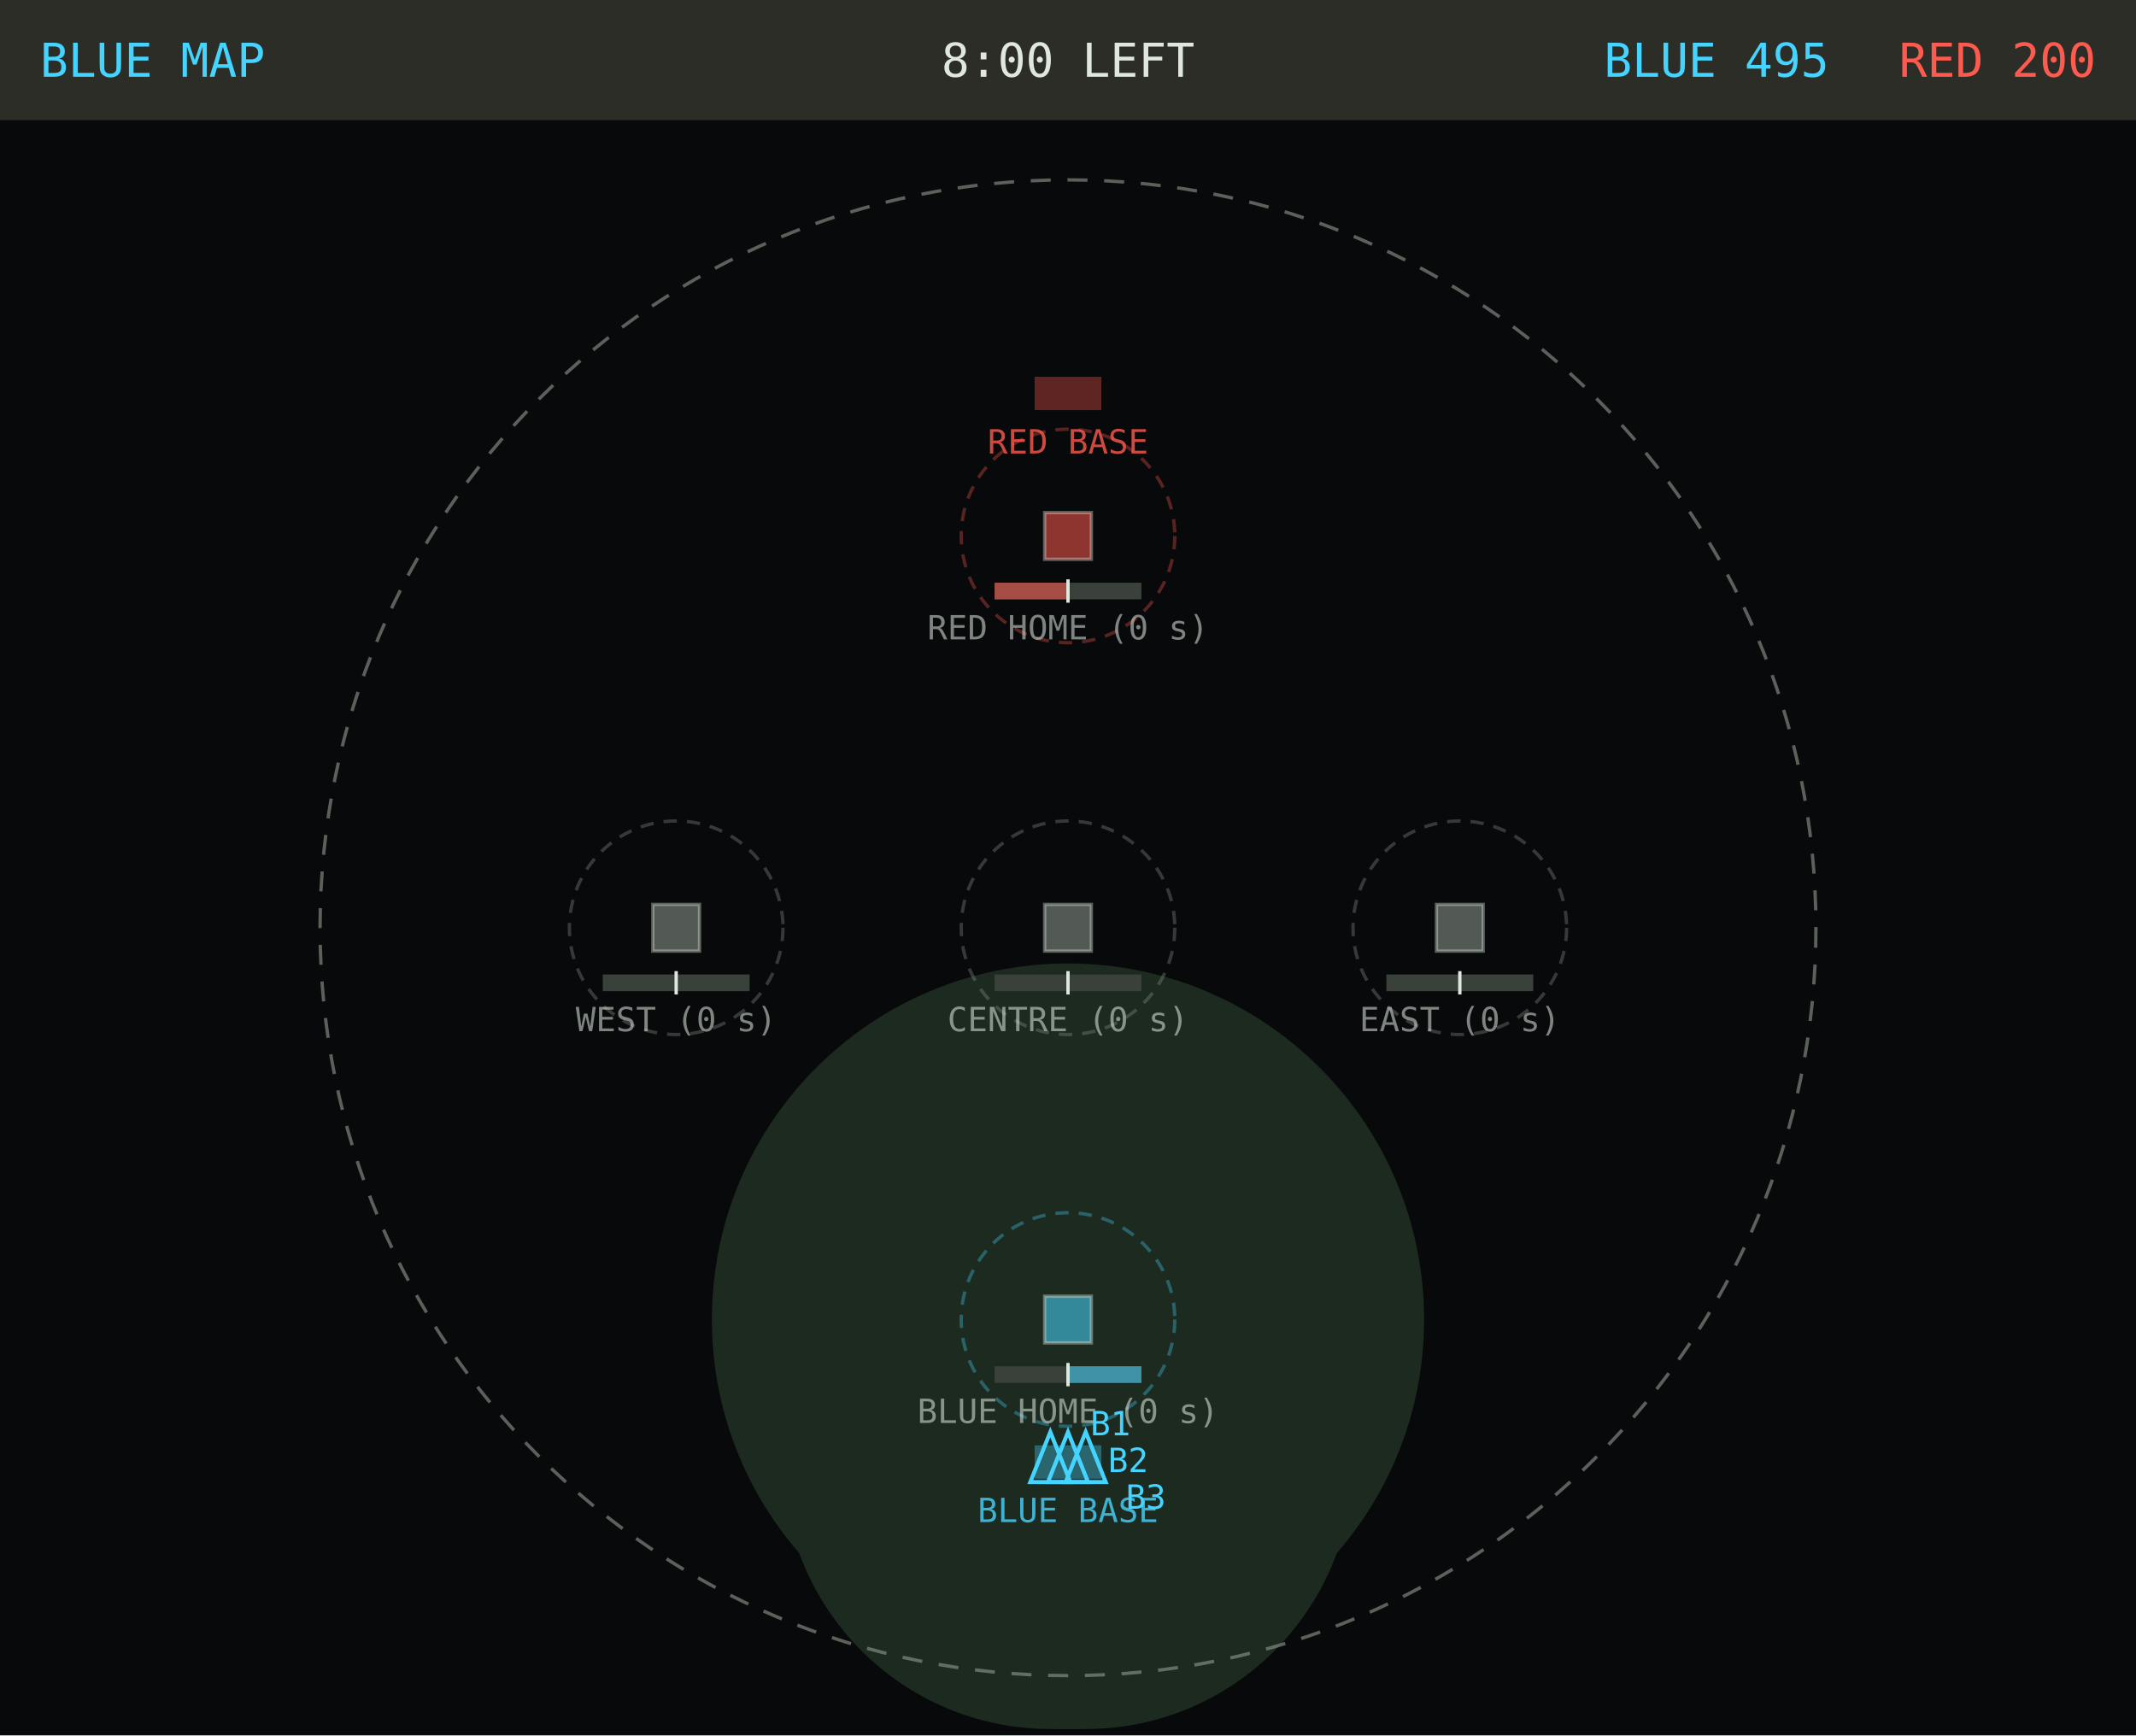
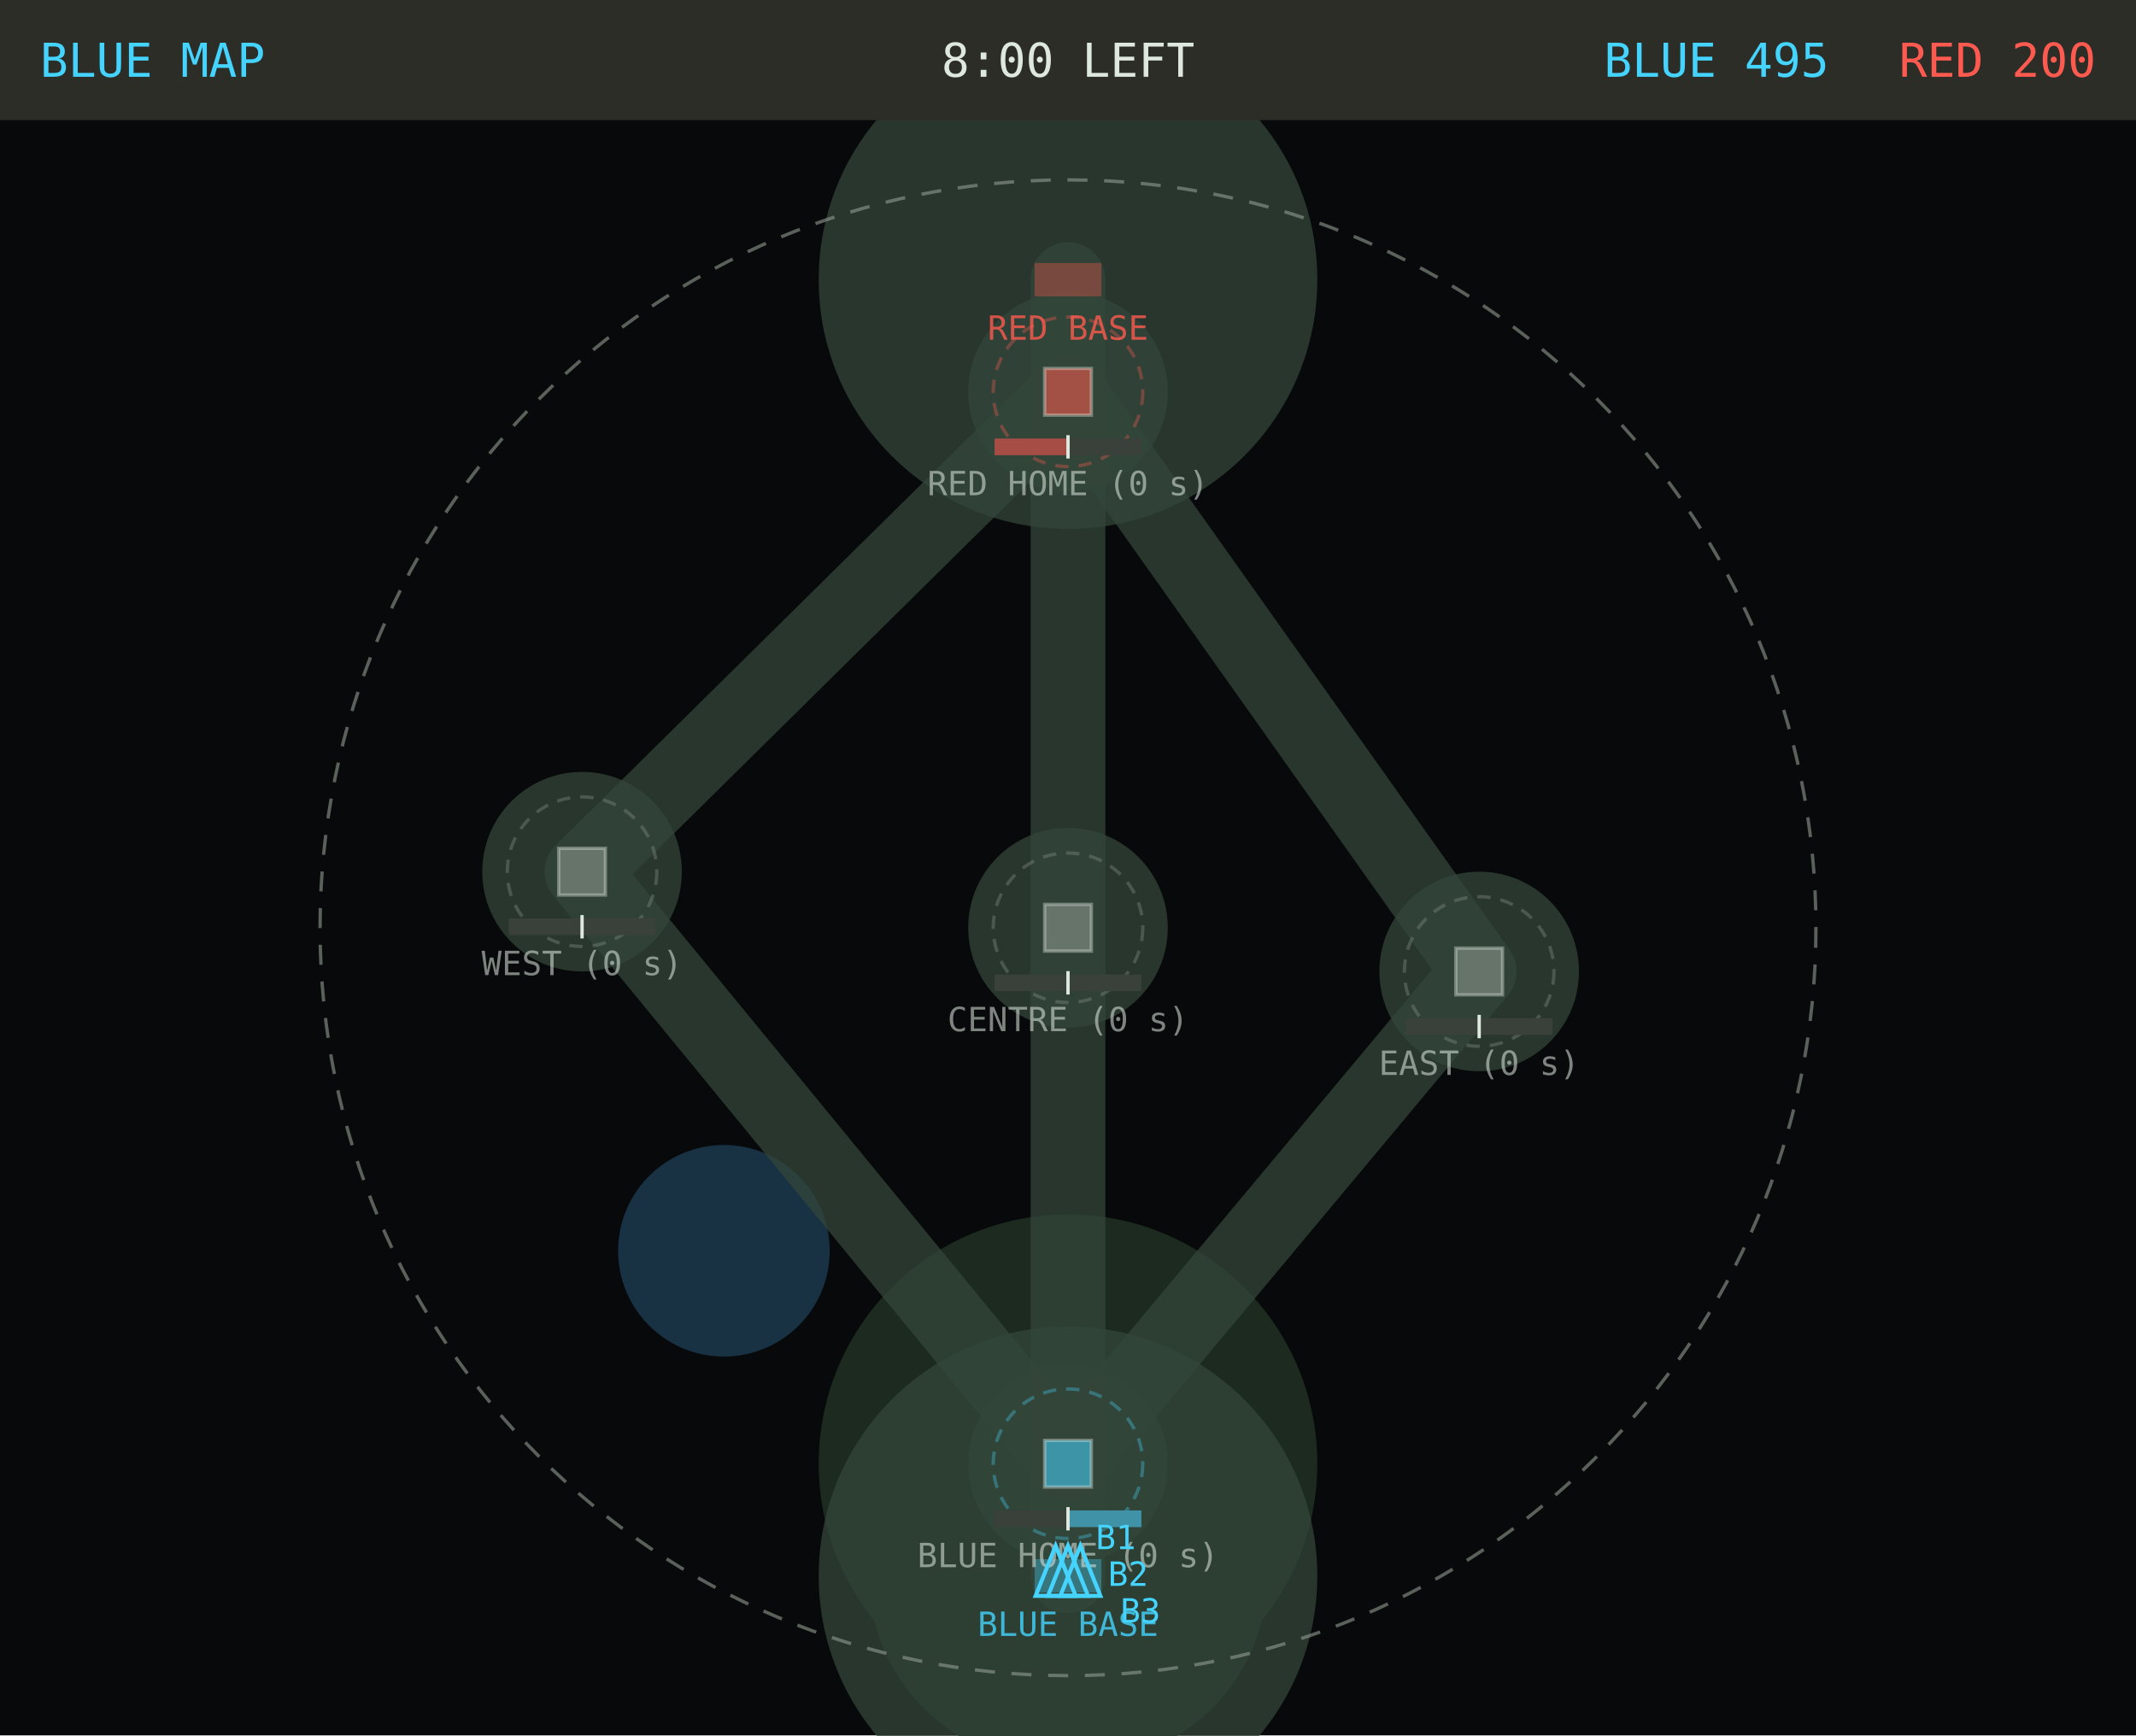
<svg xmlns="http://www.w3.org/2000/svg" viewBox="0 0 640 520" width="640" height="520" font-family="Menlo, ui-monospace, monospace" font-size="10">
  <rect width="640" height="520" fill="#07090a" />
-   <circle cx="320.0" cy="438.1" r="80.0" fill="#1d2a1f" />
-   <circle cx="314.7" cy="438.1" r="80.0" fill="#1d2a1f" />
-   <circle cx="320.0" cy="438.1" r="80.0" fill="#1d2a1f" />
-   <circle cx="325.3" cy="438.1" r="80.0" fill="#1d2a1f" />
-   <circle cx="320.0" cy="395.4" r="106.7" fill="#1d2a1f" />
+   <circle cx="320.0" cy="472.2" r="56.0" fill="#1d2a1f" />
+   <circle cx="316.3" cy="472.2" r="56.0" fill="#1d2a1f" />
+   <circle cx="320.0" cy="472.2" r="56.0" fill="#1d2a1f" />
+   <circle cx="323.7" cy="472.2" r="56.0" fill="#1d2a1f" />
+   <circle cx="320.0" cy="438.6" r="74.7" fill="#1d2a1f" />
+   <circle cx="216.9" cy="374.8" r="31.7" fill="#1d3b52" fill-opacity="0.8" />
+   <polyline points="320.0,438.6 174.4,261.2 320.0,117.4" fill="none" stroke="#33463a" stroke-opacity="0.75" stroke-width="22.4" stroke-linejoin="round" stroke-linecap="round" />
+   <polyline points="320.0,438.6 320.0,278.0 320.0,117.4" fill="none" stroke="#33463a" stroke-opacity="0.75" stroke-width="22.4" stroke-linejoin="round" stroke-linecap="round" />
+   <polyline points="320.0,438.6 443.2,291.1 320.0,117.4" fill="none" stroke="#33463a" stroke-opacity="0.75" stroke-width="22.4" stroke-linejoin="round" stroke-linecap="round" />
+   <polyline points="320.0,472.2 320.0,438.6" fill="none" stroke="#33463a" stroke-opacity="0.75" stroke-width="22.4" stroke-linejoin="round" stroke-linecap="round" />
+   <polyline points="320.0,83.8 320.0,117.4" fill="none" stroke="#33463a" stroke-opacity="0.75" stroke-width="22.4" stroke-linejoin="round" stroke-linecap="round" />
+   <circle cx="320.0" cy="438.6" r="29.9" fill="#33463a" fill-opacity="0.75" />
+   <circle cx="174.4" cy="261.2" r="29.9" fill="#33463a" fill-opacity="0.75" />
+   <circle cx="320.0" cy="278.0" r="29.9" fill="#33463a" fill-opacity="0.75" />
+   <circle cx="443.2" cy="291.1" r="29.9" fill="#33463a" fill-opacity="0.75" />
+   <circle cx="320.0" cy="117.4" r="29.9" fill="#33463a" fill-opacity="0.75" />
+   <circle cx="320.0" cy="472.2" r="74.7" fill="#33463a" fill-opacity="0.75" />
+   <circle cx="320.0" cy="83.8" r="74.7" fill="#33463a" fill-opacity="0.75" />
  <circle cx="320.0" cy="278.0" r="224.1" fill="none" stroke="#919c91" stroke-opacity="0.6" stroke-dasharray="6 5" />
-   <rect x="310.0" y="433.1" width="20" height="10" fill="#45d4ff" fill-opacity="0.35" />
-   <text x="320.0" y="456.1" fill="#45d4ff" fill-opacity="0.8" text-anchor="middle">BLUE BASE</text>
-   <rect x="310.0" y="112.9" width="20" height="10" fill="#ff5a4f" fill-opacity="0.35" />
-   <text x="320.0" y="135.9" fill="#ff5a4f" fill-opacity="0.8" text-anchor="middle">RED BASE</text>
-   <circle cx="320.0" cy="395.4" r="32.0" fill="none" stroke="#45d4ff" stroke-opacity="0.33" stroke-dasharray="4 3" />
-   <rect x="313.0" y="388.4" width="14" height="14" fill="#45d4ff" fill-opacity="0.55" stroke="#dfe8df" stroke-opacity="0.39" />
-   <rect x="298.0" y="409.4" width="44" height="5" fill="#3a403a" />
-   <rect x="320.0" y="409.4" width="22.0" height="5" fill="#45d4ff" fill-opacity="0.55" />
-   <rect x="319.5" y="408.4" width="1" height="7" fill="#dfe8df" />
-   <text x="320.0" y="426.4" fill="#dfe8df" fill-opacity="0.55" text-anchor="middle">BLUE HOME (0 s)</text>
-   <circle cx="202.6" cy="278.0" r="32.0" fill="none" stroke="#919c91" stroke-opacity="0.33" stroke-dasharray="4 3" />
-   <rect x="195.6" y="271.0" width="14" height="14" fill="#919c91" fill-opacity="0.55" stroke="#dfe8df" stroke-opacity="0.39" />
-   <rect x="180.6" y="292.0" width="44" height="5" fill="#3a403a" />
-   <rect x="202.6" y="292.0" width="0.0" height="5" fill="#45d4ff" fill-opacity="0.55" />
-   <rect x="202.1" y="291.0" width="1" height="7" fill="#dfe8df" />
-   <text x="202.6" y="309.0" fill="#dfe8df" fill-opacity="0.55" text-anchor="middle">WEST (0 s)</text>
-   <circle cx="320.0" cy="278.0" r="32.0" fill="none" stroke="#919c91" stroke-opacity="0.33" stroke-dasharray="4 3" />
+   <rect x="310.0" y="467.2" width="20" height="10" fill="#45d4ff" fill-opacity="0.35" />
+   <text x="320.0" y="490.2" fill="#45d4ff" fill-opacity="0.8" text-anchor="middle">BLUE BASE</text>
+   <rect x="310.0" y="78.8" width="20" height="10" fill="#ff5a4f" fill-opacity="0.35" />
+   <text x="320.0" y="101.8" fill="#ff5a4f" fill-opacity="0.8" text-anchor="middle">RED BASE</text>
+   <circle cx="320.0" cy="438.6" r="22.4" fill="none" stroke="#45d4ff" stroke-opacity="0.33" stroke-dasharray="4 3" />
+   <rect x="313.0" y="431.6" width="14" height="14" fill="#45d4ff" fill-opacity="0.55" stroke="#dfe8df" stroke-opacity="0.39" />
+   <rect x="298.0" y="452.6" width="44" height="5" fill="#3a403a" />
+   <rect x="320.0" y="452.6" width="22.0" height="5" fill="#45d4ff" fill-opacity="0.55" />
+   <rect x="319.5" y="451.6" width="1" height="7" fill="#dfe8df" />
+   <text x="320.0" y="469.6" fill="#dfe8df" fill-opacity="0.55" text-anchor="middle">BLUE HOME (0 s)</text>
+   <circle cx="174.4" cy="261.2" r="22.4" fill="none" stroke="#919c91" stroke-opacity="0.33" stroke-dasharray="4 3" />
+   <rect x="167.4" y="254.2" width="14" height="14" fill="#919c91" fill-opacity="0.55" stroke="#dfe8df" stroke-opacity="0.39" />
+   <rect x="152.4" y="275.2" width="44" height="5" fill="#3a403a" />
+   <rect x="174.4" y="275.2" width="0.0" height="5" fill="#45d4ff" fill-opacity="0.55" />
+   <rect x="173.9" y="274.2" width="1" height="7" fill="#dfe8df" />
+   <text x="174.4" y="292.2" fill="#dfe8df" fill-opacity="0.55" text-anchor="middle">WEST (0 s)</text>
+   <circle cx="320.0" cy="278.0" r="22.4" fill="none" stroke="#919c91" stroke-opacity="0.33" stroke-dasharray="4 3" />
  <rect x="313.0" y="271.0" width="14" height="14" fill="#919c91" fill-opacity="0.55" stroke="#dfe8df" stroke-opacity="0.39" />
  <rect x="298.0" y="292.0" width="44" height="5" fill="#3a403a" />
  <rect x="320.0" y="292.0" width="0.0" height="5" fill="#45d4ff" fill-opacity="0.55" />
  <rect x="319.5" y="291.0" width="1" height="7" fill="#dfe8df" />
  <text x="320.0" y="309.0" fill="#dfe8df" fill-opacity="0.55" text-anchor="middle">CENTRE (0 s)</text>
-   <circle cx="437.4" cy="278.0" r="32.0" fill="none" stroke="#919c91" stroke-opacity="0.33" stroke-dasharray="4 3" />
-   <rect x="430.4" y="271.0" width="14" height="14" fill="#919c91" fill-opacity="0.55" stroke="#dfe8df" stroke-opacity="0.39" />
-   <rect x="415.4" y="292.0" width="44" height="5" fill="#3a403a" />
-   <rect x="437.4" y="292.0" width="0.0" height="5" fill="#45d4ff" fill-opacity="0.55" />
-   <rect x="436.9" y="291.0" width="1" height="7" fill="#dfe8df" />
-   <text x="437.4" y="309.0" fill="#dfe8df" fill-opacity="0.55" text-anchor="middle">EAST (0 s)</text>
-   <circle cx="320.0" cy="160.6" r="32.0" fill="none" stroke="#ff5a4f" stroke-opacity="0.33" stroke-dasharray="4 3" />
-   <rect x="313.0" y="153.6" width="14" height="14" fill="#ff5a4f" fill-opacity="0.55" stroke="#dfe8df" stroke-opacity="0.39" />
-   <rect x="298.0" y="174.6" width="44" height="5" fill="#3a403a" />
-   <rect x="298.0" y="174.6" width="22.0" height="5" fill="#ff5a4f" fill-opacity="0.55" />
-   <rect x="319.5" y="173.6" width="1" height="7" fill="#dfe8df" />
-   <text x="320.0" y="191.6" fill="#dfe8df" fill-opacity="0.55" text-anchor="middle">RED HOME (0 s)</text>
-   <polygon points="314.7,429.1 320.7,444.1 308.7,444.1" fill="none" stroke="#45d4ff" stroke-opacity="1" stroke-width="1.2" />
-   <text x="326.7" y="430.1" fill="#45d4ff">B1</text>
-   <polygon points="320.0,429.1 326.0,444.1 314.0,444.1" fill="none" stroke="#45d4ff" stroke-opacity="1" stroke-width="1.2" />
-   <text x="332.0" y="441.1" fill="#45d4ff">B2</text>
-   <polygon points="325.3,429.1 331.3,444.1 319.3,444.1" fill="none" stroke="#45d4ff" stroke-opacity="1" stroke-width="1.2" />
-   <text x="337.3" y="452.1" fill="#45d4ff">B3</text>
+   <circle cx="443.2" cy="291.1" r="22.4" fill="none" stroke="#919c91" stroke-opacity="0.33" stroke-dasharray="4 3" />
+   <rect x="436.2" y="284.1" width="14" height="14" fill="#919c91" fill-opacity="0.55" stroke="#dfe8df" stroke-opacity="0.39" />
+   <rect x="421.2" y="305.1" width="44" height="5" fill="#3a403a" />
+   <rect x="443.2" y="305.1" width="0.0" height="5" fill="#45d4ff" fill-opacity="0.55" />
+   <rect x="442.7" y="304.1" width="1" height="7" fill="#dfe8df" />
+   <text x="443.2" y="322.1" fill="#dfe8df" fill-opacity="0.55" text-anchor="middle">EAST (0 s)</text>
+   <circle cx="320.0" cy="117.4" r="22.4" fill="none" stroke="#ff5a4f" stroke-opacity="0.33" stroke-dasharray="4 3" />
+   <rect x="313.0" y="110.4" width="14" height="14" fill="#ff5a4f" fill-opacity="0.55" stroke="#dfe8df" stroke-opacity="0.39" />
+   <rect x="298.0" y="131.4" width="44" height="5" fill="#3a403a" />
+   <rect x="298.0" y="131.4" width="22.0" height="5" fill="#ff5a4f" fill-opacity="0.55" />
+   <rect x="319.5" y="130.4" width="1" height="7" fill="#dfe8df" />
+   <text x="320.0" y="148.4" fill="#dfe8df" fill-opacity="0.55" text-anchor="middle">RED HOME (0 s)</text>
+   <polygon points="316.3,463.2 322.3,478.2 310.3,478.2" fill="none" stroke="#45d4ff" stroke-opacity="1" stroke-width="1.2" />
+   <text x="328.3" y="464.2" fill="#45d4ff">B1</text>
+   <polygon points="320.0,463.2 326.0,478.2 314.0,478.2" fill="none" stroke="#45d4ff" stroke-opacity="1" stroke-width="1.2" />
+   <text x="332.0" y="475.2" fill="#45d4ff">B2</text>
+   <polygon points="323.7,463.2 329.7,478.2 317.7,478.2" fill="none" stroke="#45d4ff" stroke-opacity="1" stroke-width="1.2" />
+   <text x="335.7" y="486.2" fill="#45d4ff">B3</text>
  <rect width="640" height="36" fill="#2b2d26" />
  <text x="12" y="23" font-size="14" fill="#45d4ff">BLUE MAP</text>
  <text x="320" y="23" font-size="14" fill="#dfe8df" text-anchor="middle">8:00 LEFT</text>
  <text x="548" y="23" font-size="14" fill="#45d4ff" text-anchor="end">BLUE 495</text>
  <text x="628" y="23" font-size="14" fill="#ff5a4f" text-anchor="end">RED 200</text>
</svg>
